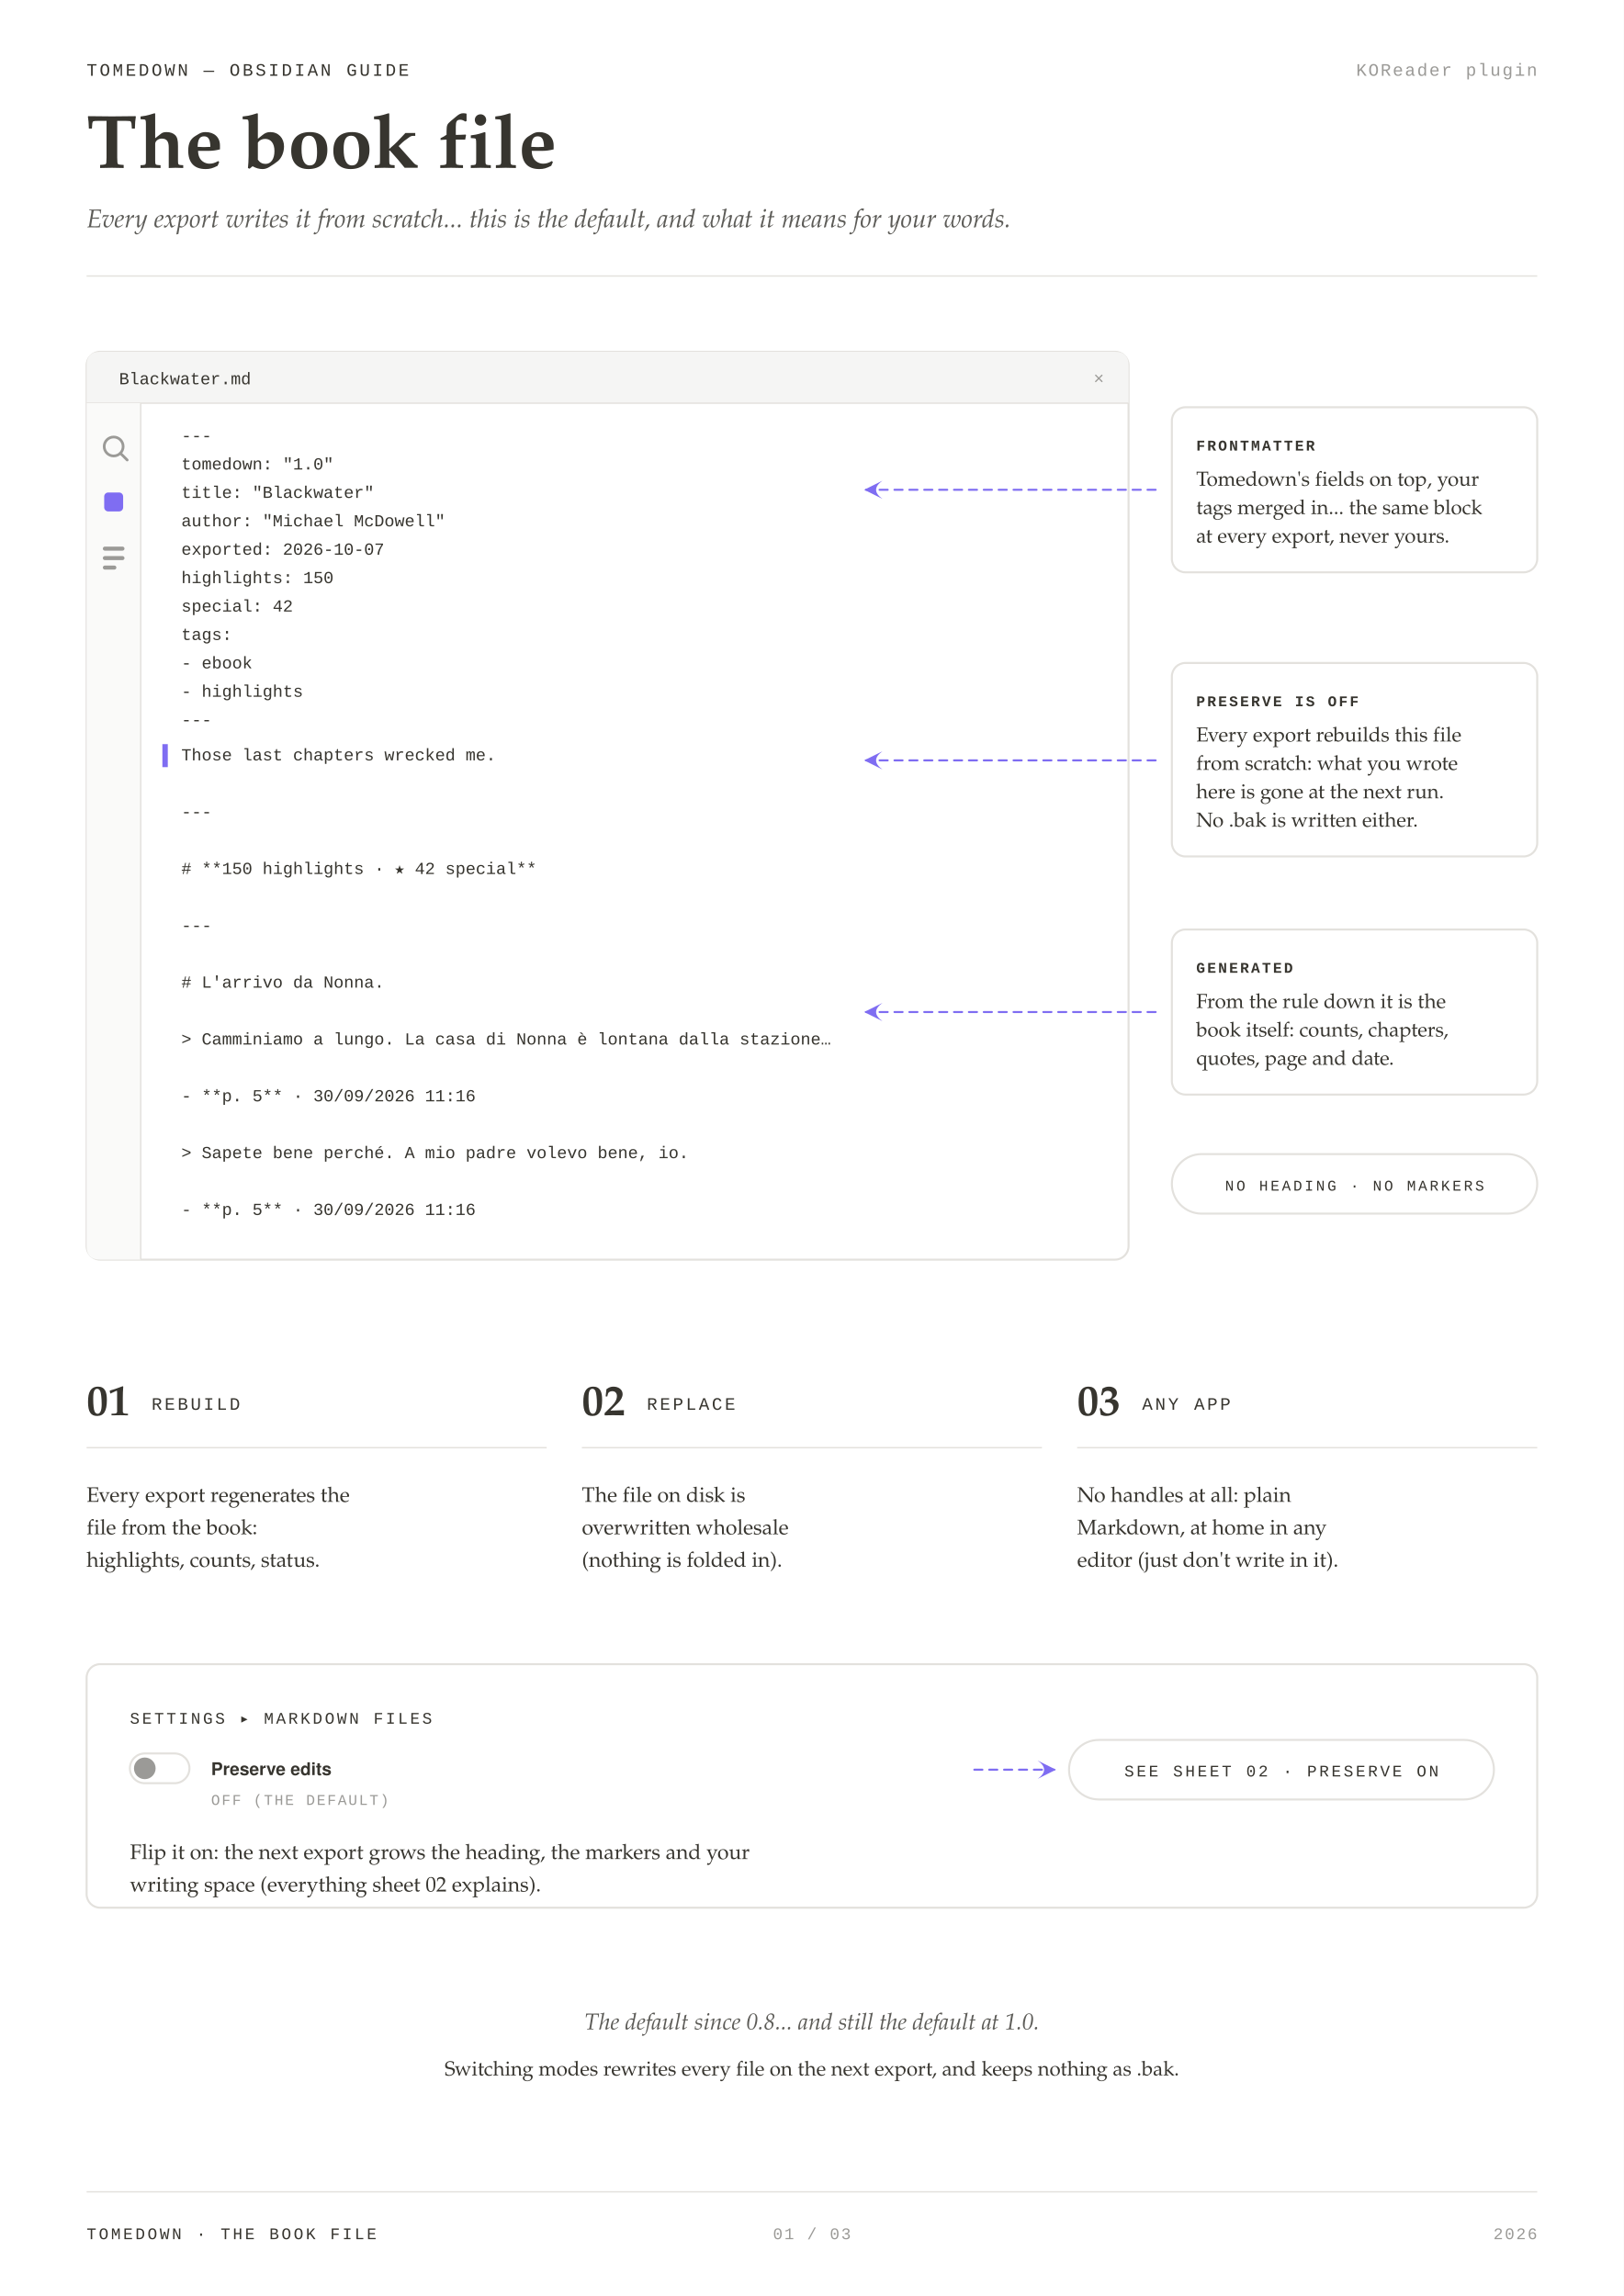
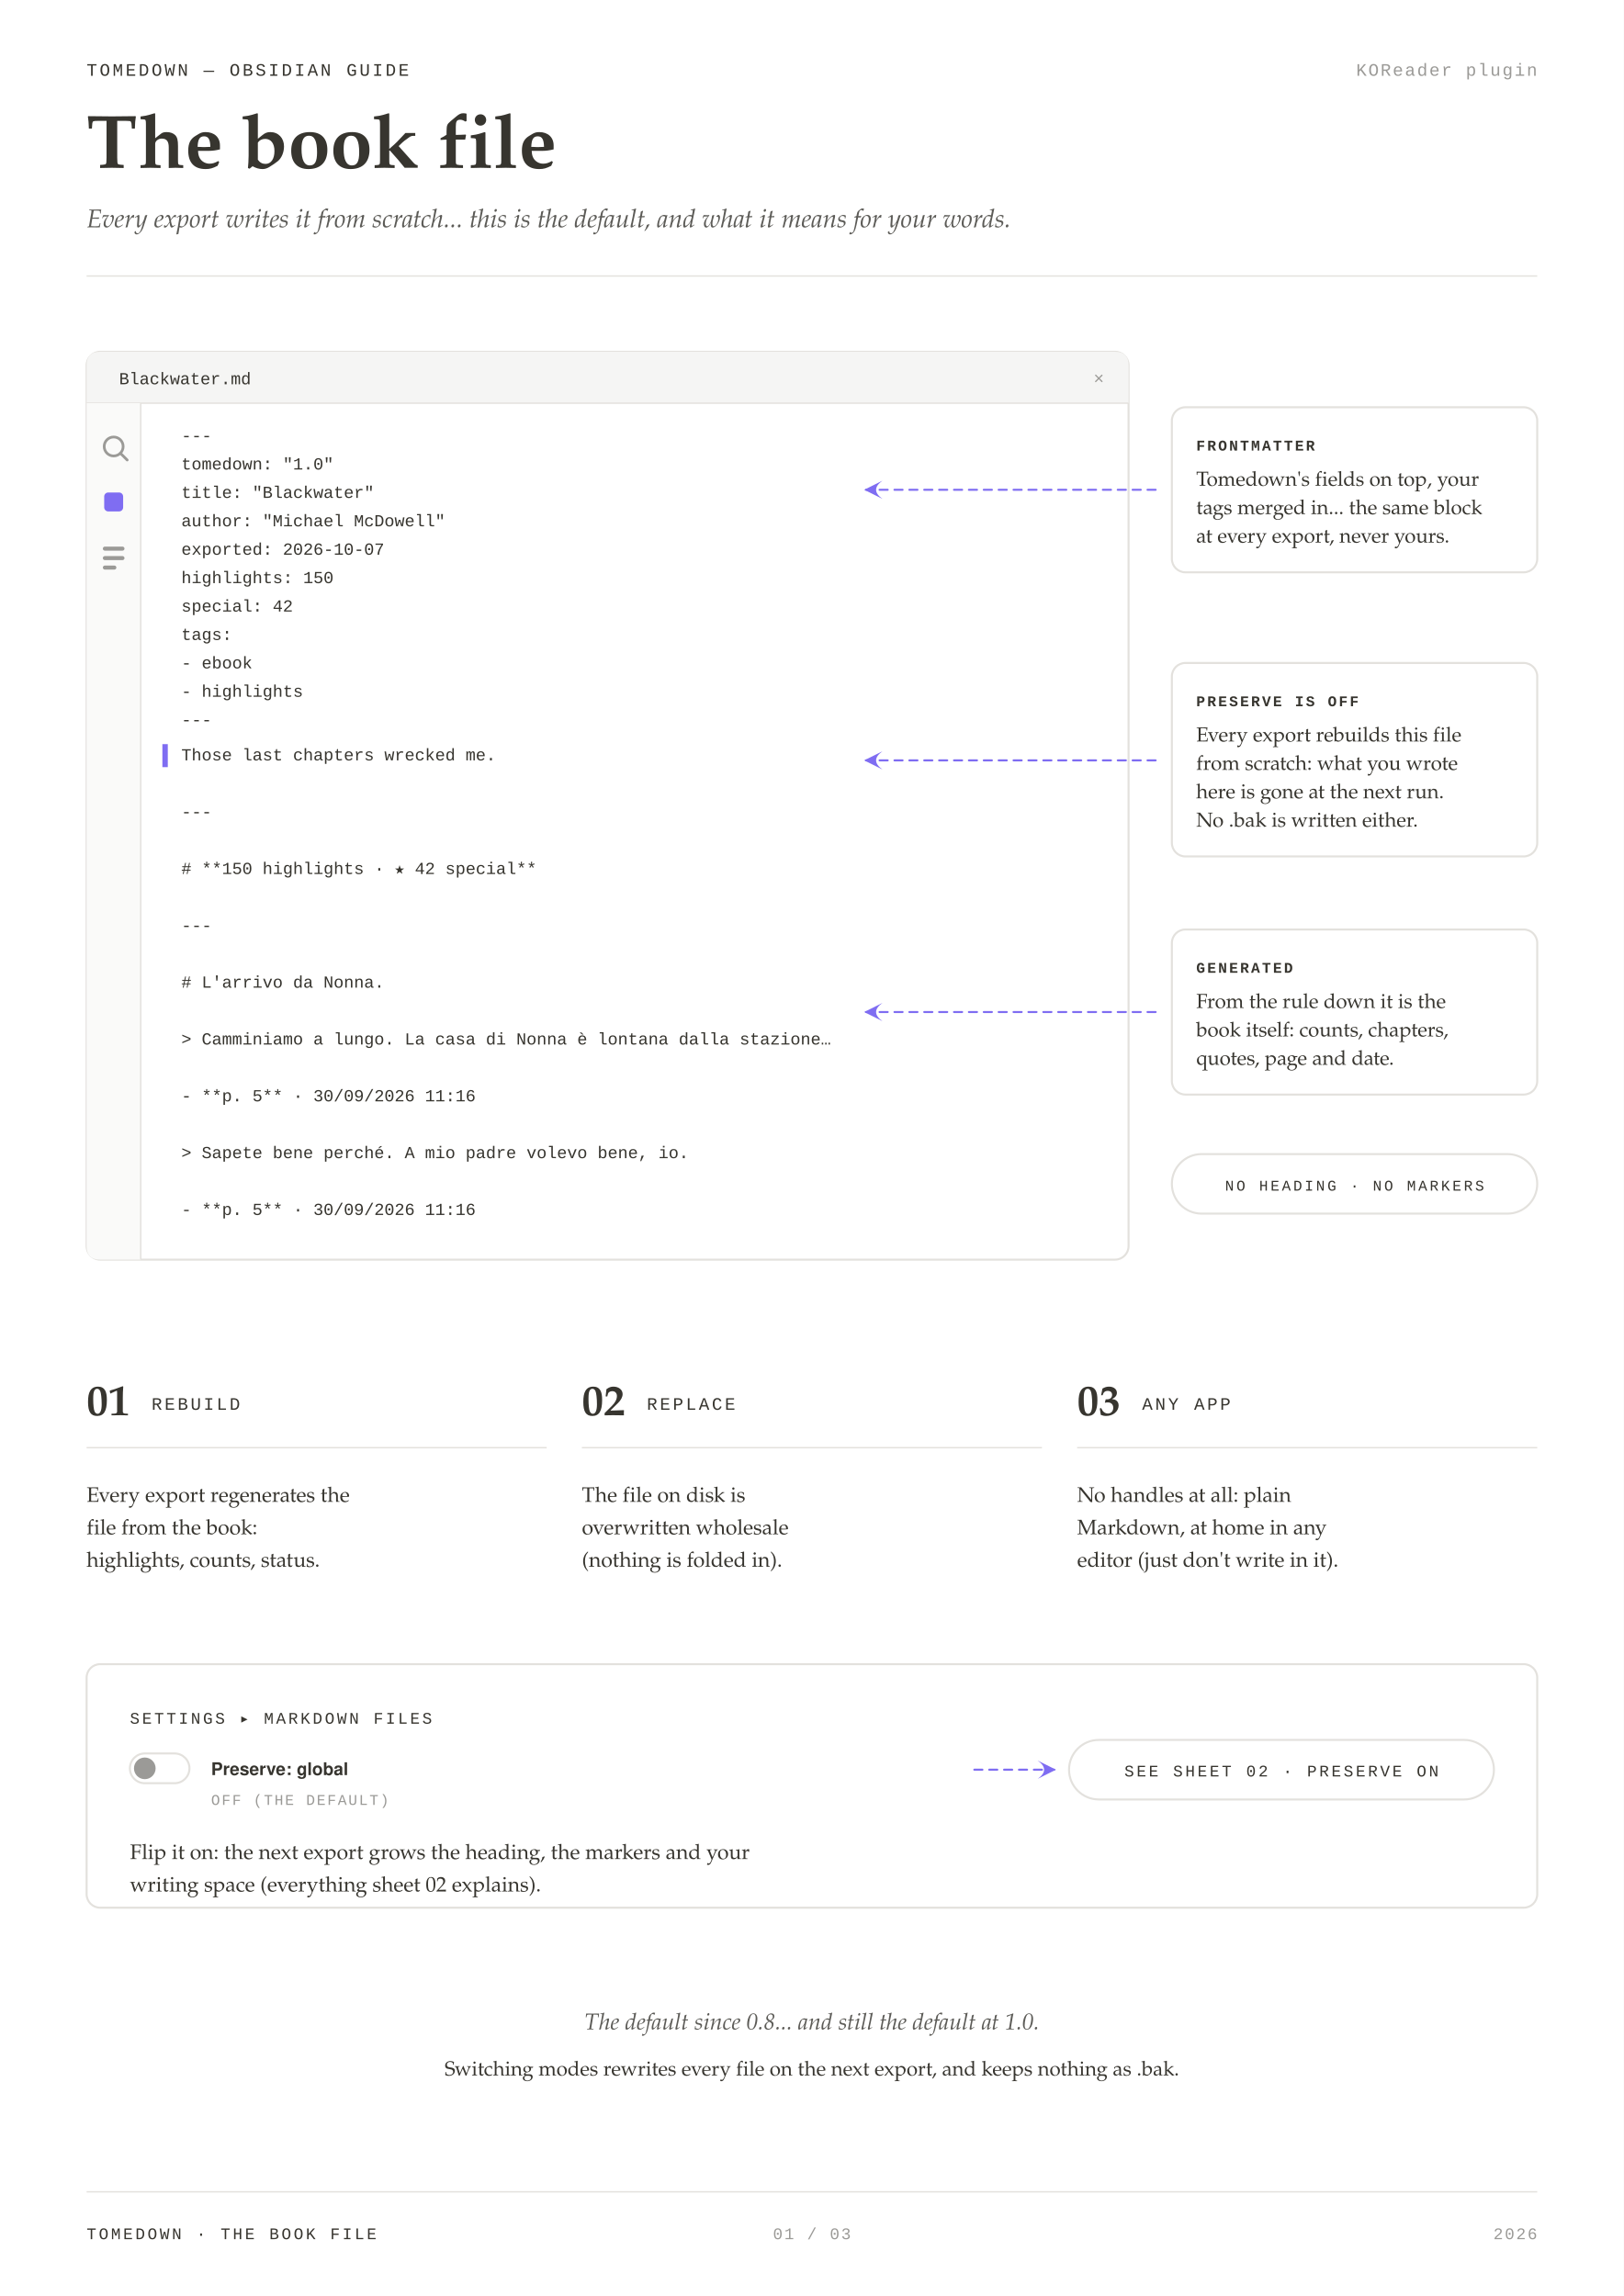
- <svg xmlns="http://www.w3.org/2000/svg" width="1200" height="1697" viewBox="0 0 1200 1697" role="img" aria-label="Tomedown Obsidian guide 01 — the book file, as every export writes it by default: frontmatter, then the generated block, no heading and no markers; anything you write in the file is gone at the next export; to keep your words switch on Preserve edits (Settings, Markdown files)">
+ <svg xmlns="http://www.w3.org/2000/svg" width="1200" height="1697" viewBox="0 0 1200 1697" role="img" aria-label="Tomedown Obsidian guide 01 — the book file, as every export writes it by default: frontmatter, then the generated block, no heading and no markers; anything you write in the file is gone at the next export; to keep your words switch on Preserve: global (Settings, Markdown files)">
  <style>
    .display { font-family: Georgia, "Iowan Old Style", "Palatino Linotype", "Book Antiqua", "Times New Roman", "Liberation Serif", "DejaVu Serif", serif; font-weight: 700; fill: #37352F; }
    .deck    { font-family: Georgia, "Iowan Old Style", "Palatino Linotype", "Book Antiqua", "Times New Roman", "Liberation Serif", "DejaVu Serif", serif; font-style: italic; fill: #5C5B57; }
    .body    { font-family: Georgia, "Iowan Old Style", "Palatino Linotype", "Book Antiqua", "Times New Roman", "Liberation Serif", "DejaVu Serif", serif; fill: #37352F; }
    .menu    { font-family: "Helvetica Neue", Helvetica, Arial, "Liberation Sans", "DejaVu Sans", sans-serif; font-weight: 700; fill: #37352F; }
    .ui      { font-family: "Helvetica Neue", Helvetica, Arial, "Liberation Sans", "DejaVu Sans", sans-serif; fill: #37352F; }
    .uim     { font-family: "Helvetica Neue", Helvetica, Arial, "Liberation Sans", "DejaVu Sans", sans-serif; fill: #9B9A97; }
    .label   { font-family: "SF Mono", Menlo, Consolas, "JetBrains Mono", "Liberation Mono", "DejaVu Sans Mono", monospace; letter-spacing: 1.8px; fill: #37352F; }
    .labelm  { font-family: "SF Mono", Menlo, Consolas, "JetBrains Mono", "Liberation Mono", "DejaVu Sans Mono", monospace; letter-spacing: 1.2px; fill: #9B9A97; }
    .nhead   { font-family: "SF Mono", Menlo, Consolas, "JetBrains Mono", "Liberation Mono", "DejaVu Sans Mono", monospace; font-weight: 600; letter-spacing: 1.5px; fill: #37352F; }
    .code    { font-family: "SF Mono", Menlo, Consolas, "JetBrains Mono", "Liberation Mono", "DejaVu Sans Mono", monospace; fill: #37352F; }
    .comment { font-family: "SF Mono", Menlo, Consolas, "JetBrains Mono", "Liberation Mono", "DejaVu Sans Mono", monospace; fill: #9B9A97; }
    .rule    { stroke: #E3E1DD; stroke-width: 1; }
    .hair    { stroke: #E3E1DD; stroke-width: 1; }
    .dash    { stroke: #7F6DF2; stroke-width: 1.5; stroke-dasharray: 6 5; fill: none; stroke-linecap: round; }
    .card    { fill: #FFFFFF; stroke: #E3E1DD; stroke-width: 1.5; }
    .note    { fill: none; stroke: #E3E1DD; stroke-width: 1.5; }
    .pill    { fill: #FFFFFF; stroke: #E3E1DD; stroke-width: 1.5; }
    .accent  { fill: #7F6DF2; }
  </style>
  <defs>
    <marker id="ah" viewBox="0 0 10 10" refX="9" refY="5" markerWidth="9" markerHeight="9" orient="auto-start-reverse">
      <path d="M0 0 L10 5 L0 10 Q7 5 0 0 z" fill="#7F6DF2" />
    </marker>
  </defs>
  <rect width="1200" height="1697" fill="#FFFFFF" />
  <text class="label" x="64" y="56" font-size="13">TOMEDOWN — OBSIDIAN GUIDE</text>
  <text class="labelm" x="1136" y="56" font-size="13" text-anchor="end">KOReader plugin</text>
  <text class="display" x="64" y="124" font-size="56">The book file</text>
  <text class="deck" x="64" y="168" font-size="19">Every export writes it from scratch... this is the default, and what it means for your words.</text>
  <line class="rule" x1="64" y1="204" x2="1136" y2="204" />
  <rect x="64" y="260" width="770" height="671" rx="10" fill="#FFFFFF" stroke="#E3E1DD" stroke-width="1.5" />
  <path d="M64 270 Q64 260 74 260 H824 Q834 260 834 270 V298 H64 Z" fill="#F5F5F4" />
  <line class="hair" x1="64" y1="298" x2="834" y2="298" />
  <text class="code" x="88" y="284" font-size="12.5">Blackwater.md</text>
  <text class="comment" x="812" y="284" font-size="13" text-anchor="middle">×</text>
  <path d="M104 298 H64 V921 Q64 931 74 931 H104 Z" fill="#FAFAF9" />
  <line class="hair" x1="104" y1="298" x2="104" y2="931" />
  <circle cx="84" cy="330" r="7" fill="none" stroke="#9B9A97" stroke-width="2" />
  <path d="M89 335 L94 340" stroke="#9B9A97" stroke-width="2" stroke-linecap="round" />
  <rect x="77" y="364" width="14" height="14" rx="3" fill="#7F6DF2" />
  <rect x="76" y="404" width="16" height="3" rx="1.5" fill="#9B9A97" />
  <rect x="76" y="411" width="16" height="3" rx="1.5" fill="#9B9A97" />
  <rect x="76" y="418" width="10" height="3" rx="1.5" fill="#9B9A97" />
  <text class="code" x="134" y="326" font-size="12.5">---</text>
  <text class="code" x="134" y="347" font-size="12.5">tomedown: "1.0"</text>
  <text class="code" x="134" y="368" font-size="12.5">title: "Blackwater"</text>
  <text class="code" x="134" y="389" font-size="12.5">author: "Michael McDowell"</text>
  <text class="code" x="134" y="410" font-size="12.5">exported: 2026-10-07</text>
  <text class="code" x="134" y="431" font-size="12.5">highlights: 150</text>
  <text class="code" x="134" y="452" font-size="12.5">special: 42</text>
  <text class="code" x="134" y="473" font-size="12.5">tags:</text>
  <text class="code" x="134" y="494" font-size="12.5">  - ebook</text>
  <text class="code" x="134" y="515" font-size="12.5">  - highlights</text>
  <text class="code" x="134" y="536" font-size="12.5">---</text>
  <rect class="accent" x="120" y="550" width="4" height="17" />
  <text class="code" x="134" y="562" font-size="12.5">Those last chapters wrecked me.</text>
  <text class="code" x="134" y="604" font-size="12.5">---</text>
  <text class="code" x="134" y="646" font-size="12.5"># **150 highlights · ★ 42 special**</text>
  <text class="code" x="134" y="688" font-size="12.5">---</text>
  <text class="code" x="134" y="730" font-size="12.5"># L'arrivo da Nonna.</text>
  <text class="code" x="134" y="772" font-size="12.5">&gt; Camminiamo a lungo. La casa di Nonna è lontana dalla stazione…</text>
  <text class="code" x="134" y="814" font-size="12.5">- **p. 5** · 30/09/2026 11:16</text>
  <text class="code" x="134" y="856" font-size="12.5">&gt; Sapete bene perché. A mio padre volevo bene, io.</text>
  <text class="code" x="134" y="898" font-size="12.5">- **p. 5** · 30/09/2026 11:16</text>
  <rect class="note" x="866" y="301" width="270" height="122" rx="10" />
  <text class="nhead" x="884" y="333" font-size="11">FRONTMATTER</text>
  <text class="body" x="884" y="359" font-size="15">Tomedown's fields on top, your</text>
  <text class="body" x="884" y="380" font-size="15">tags merged in... the same block</text>
  <text class="body" x="884" y="401" font-size="15">at every export, never yours.</text>
  <path class="dash" marker-end="url(#ah)" d="M854 362 C760 362 720 362 640 362" />
  <rect class="note" x="866" y="490" width="270" height="143" rx="10" />
  <text class="nhead" x="884" y="522" font-size="11">PRESERVE IS OFF</text>
  <text class="body" x="884" y="548" font-size="15">Every export rebuilds this file</text>
  <text class="body" x="884" y="569" font-size="15">from scratch: what you wrote</text>
  <text class="body" x="884" y="590" font-size="15">here is gone at the next run.</text>
  <text class="body" x="884" y="611" font-size="15">No .bak is written either.</text>
  <path class="dash" marker-end="url(#ah)" d="M854 562 C760 562 720 562 640 562" />
  <rect class="note" x="866" y="687" width="270" height="122" rx="10" />
  <text class="nhead" x="884" y="719" font-size="11">GENERATED</text>
  <text class="body" x="884" y="745" font-size="15">From the rule down it is the</text>
  <text class="body" x="884" y="766" font-size="15">book itself: counts, chapters,</text>
  <text class="body" x="884" y="787" font-size="15">quotes, page and date.</text>
  <path class="dash" marker-end="url(#ah)" d="M854 748 C760 748 720 748 640 748" />
  <rect class="pill" x="866" y="853" width="270" height="44" rx="22" />
  <text class="label" x="1001" y="880" font-size="11" text-anchor="middle">NO HEADING · NO MARKERS</text>
  <text class="display" x="64" y="1046" font-size="32">01</text>
  <text class="label" x="112" y="1042" font-size="13">REBUILD</text>
  <line class="hair" x1="64" y1="1070" x2="404" y2="1070" />
  <text class="body" x="64" y="1110" font-size="15.5">Every export regenerates the</text>
  <text class="body" x="64" y="1134" font-size="15.5">file from the book:</text>
  <text class="body" x="64" y="1158" font-size="15.5">highlights, counts, status.</text>
  <text class="display" x="430" y="1046" font-size="32">02</text>
  <text class="label" x="478" y="1042" font-size="13">REPLACE</text>
  <line class="hair" x1="430" y1="1070" x2="770" y2="1070" />
  <text class="body" x="430" y="1110" font-size="15.5">The file on disk is</text>
  <text class="body" x="430" y="1134" font-size="15.5">overwritten wholesale</text>
  <text class="body" x="430" y="1158" font-size="15.5">(nothing is folded in).</text>
  <text class="display" x="796" y="1046" font-size="32">03</text>
  <text class="label" x="844" y="1042" font-size="13">ANY APP</text>
  <line class="hair" x1="796" y1="1070" x2="1136" y2="1070" />
  <text class="body" x="796" y="1110" font-size="15.5">No handles at all: plain</text>
  <text class="body" x="796" y="1134" font-size="15.5">Markdown, at home in any</text>
  <text class="body" x="796" y="1158" font-size="15.5">editor (just don't write in it).</text>
  <rect class="card" x="64" y="1230" width="1072" height="180" rx="10" fill="#FBFBFA" />
  <text class="label" x="96" y="1274" font-size="12">SETTINGS ▸ MARKDOWN FILES</text>
  <rect x="96" y="1296" width="44" height="22" rx="11" fill="#FFFFFF" stroke="#E3E1DD" stroke-width="1.5" />
  <circle cx="107" cy="1307" r="8" fill="#9B9A97" />
-   <text class="menu" x="156" y="1312" font-size="13">Preserve edits</text>
+   <text class="menu" x="156" y="1312" font-size="13">Preserve: global</text>
  <text class="labelm" x="156" y="1334" font-size="11">OFF (THE DEFAULT)</text>
  <text class="body" x="96" y="1374" font-size="15.5">Flip it on: the next export grows the heading, the markers and your</text>
  <text class="body" x="96" y="1398" font-size="15.5">writing space (everything sheet 02 explains).</text>
  <path class="dash" marker-end="url(#ah)" d="M720 1308 H779" />
  <rect class="pill" x="790" y="1286" width="314" height="44" rx="22" stroke="#7F6DF2" />
  <text class="label" x="947" y="1313" font-size="12" text-anchor="middle" fill="#7F6DF2">SEE SHEET 02 · PRESERVE ON</text>
  <text class="deck" x="600" y="1500" font-size="17" text-anchor="middle">The default since 0.8... and still the default at 1.0.</text>
  <text class="body" x="600" y="1534" font-size="15" text-anchor="middle" fill="#9B9A97">Switching modes rewrites every file on the next export, and keeps nothing as .bak.</text>
  <line class="rule" x1="64" y1="1620" x2="1136" y2="1620" />
  <text class="label" x="64" y="1655" font-size="12">TOMEDOWN · THE BOOK FILE</text>
  <text class="labelm" x="600" y="1655" font-size="12" text-anchor="middle">01 / 03</text>
  <text class="labelm" x="1136" y="1655" font-size="12" text-anchor="end">2026</text>
</svg>
